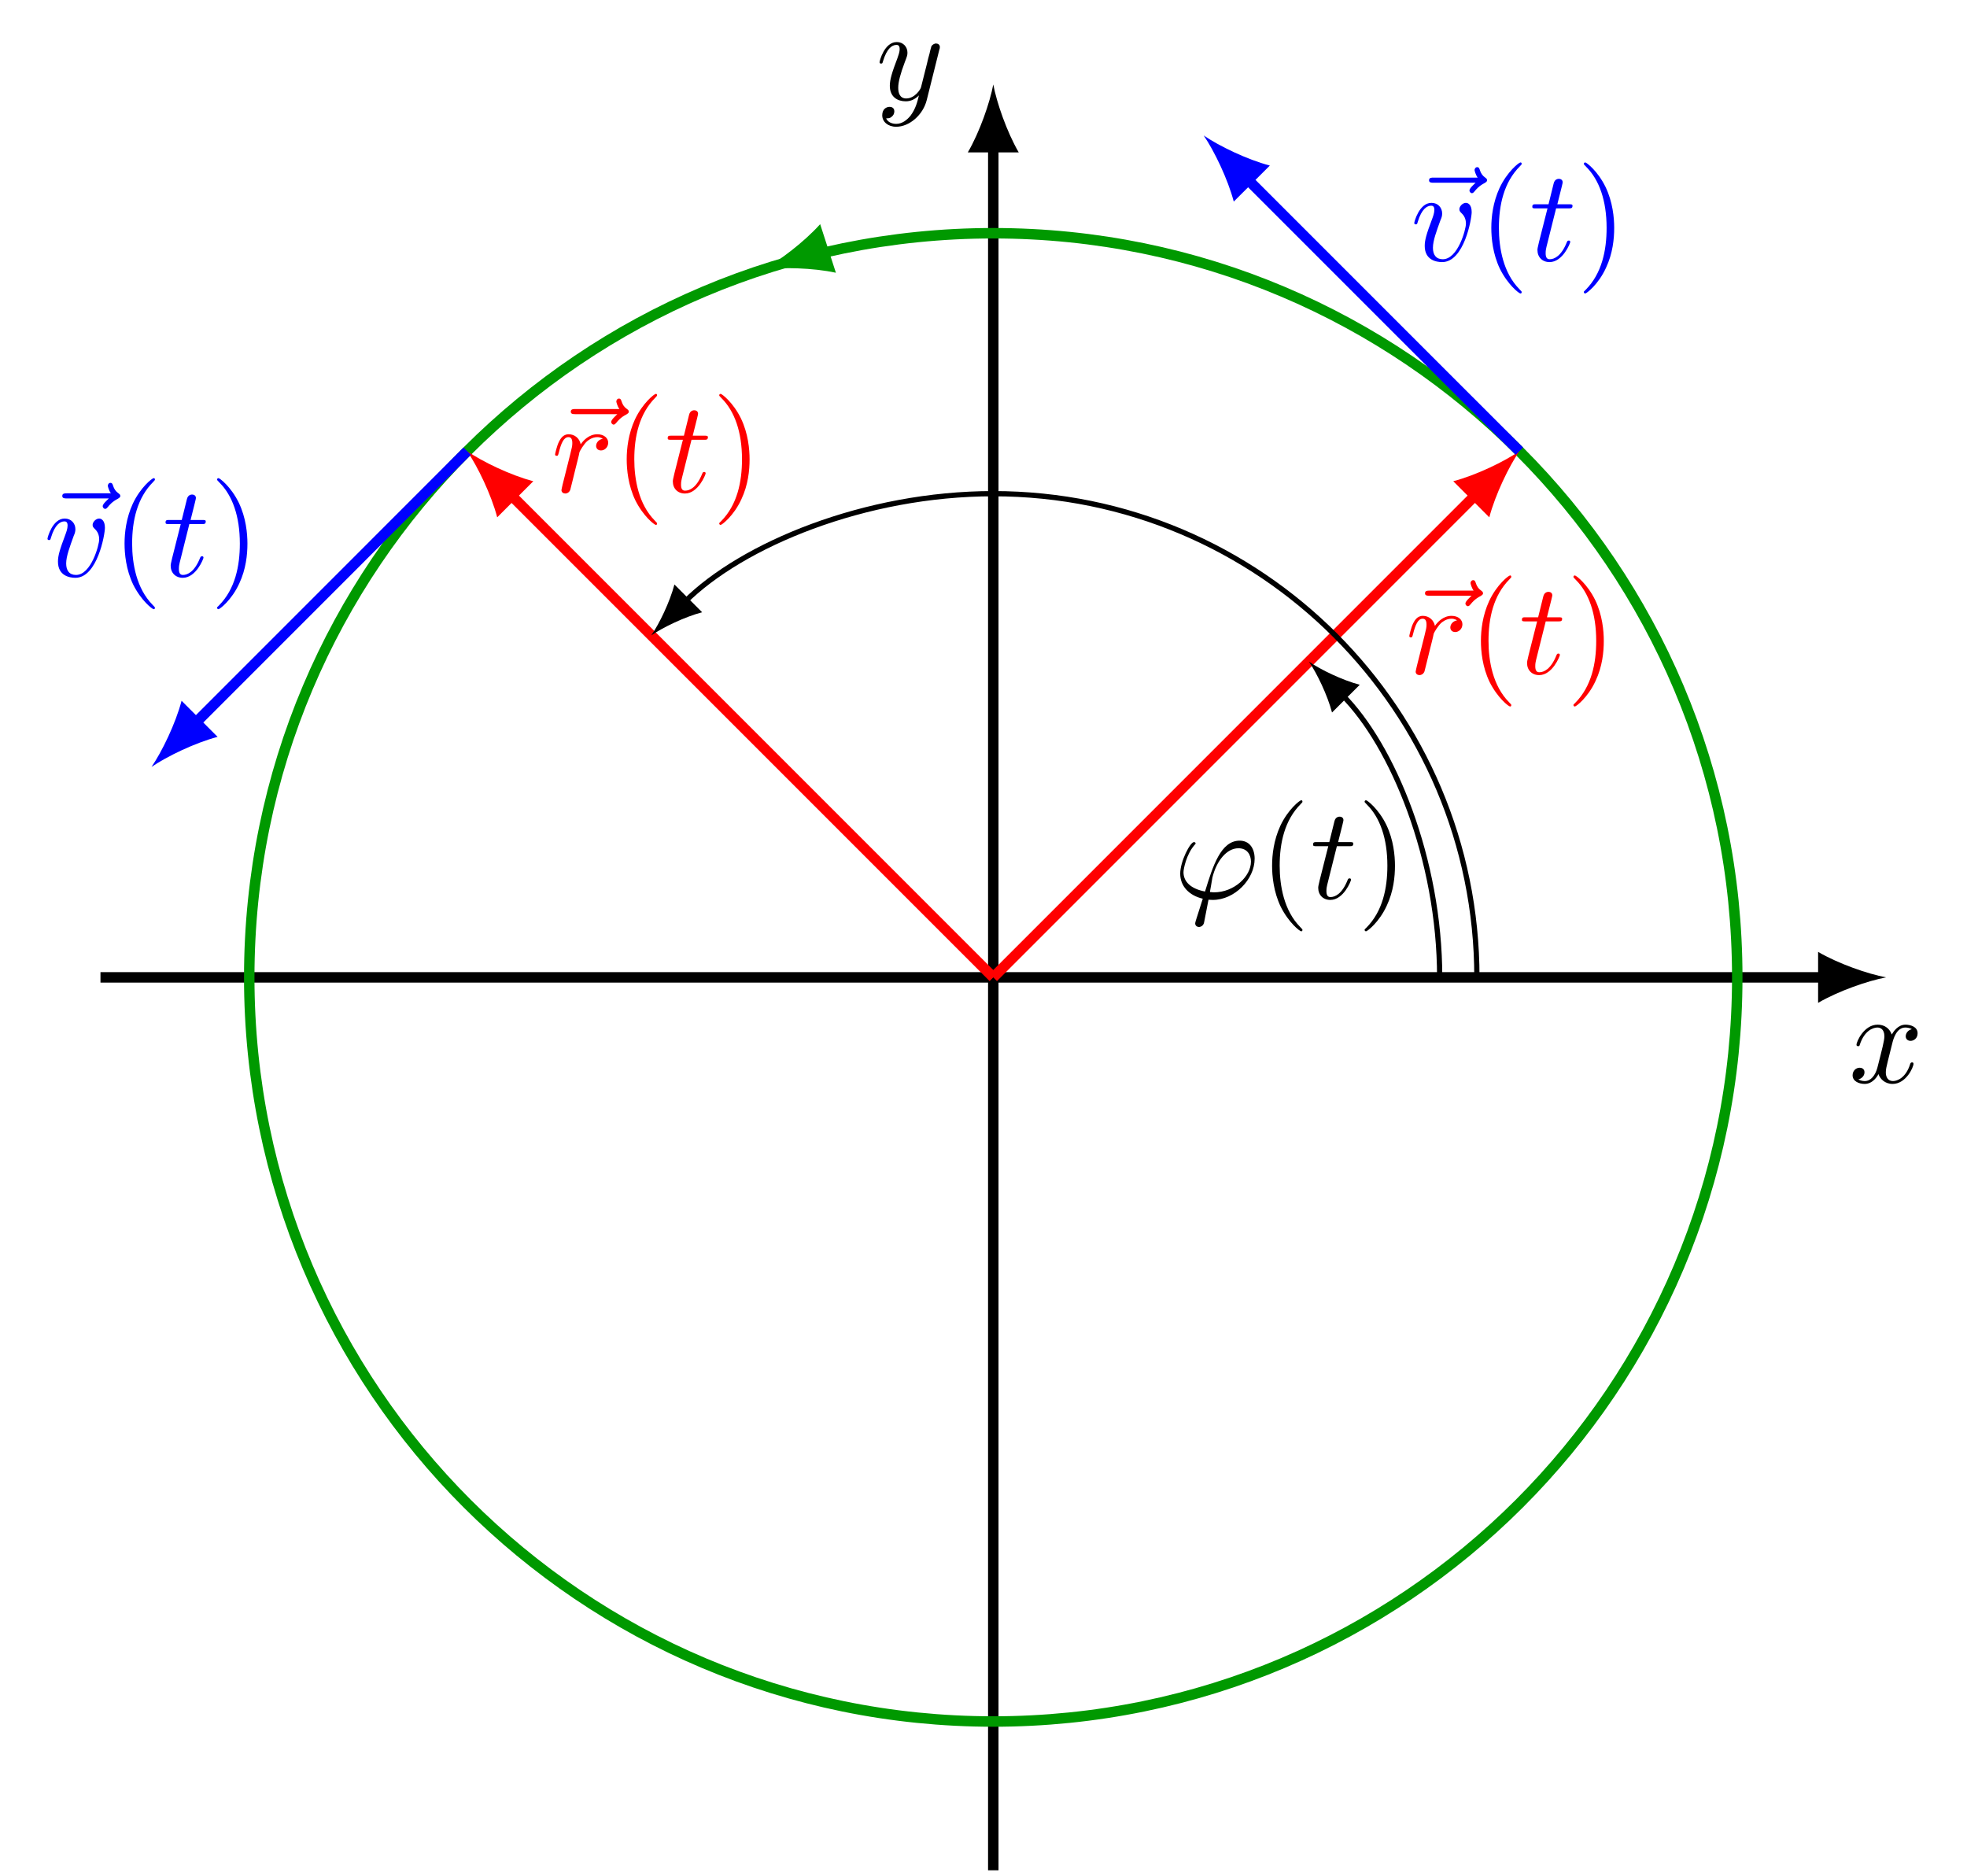
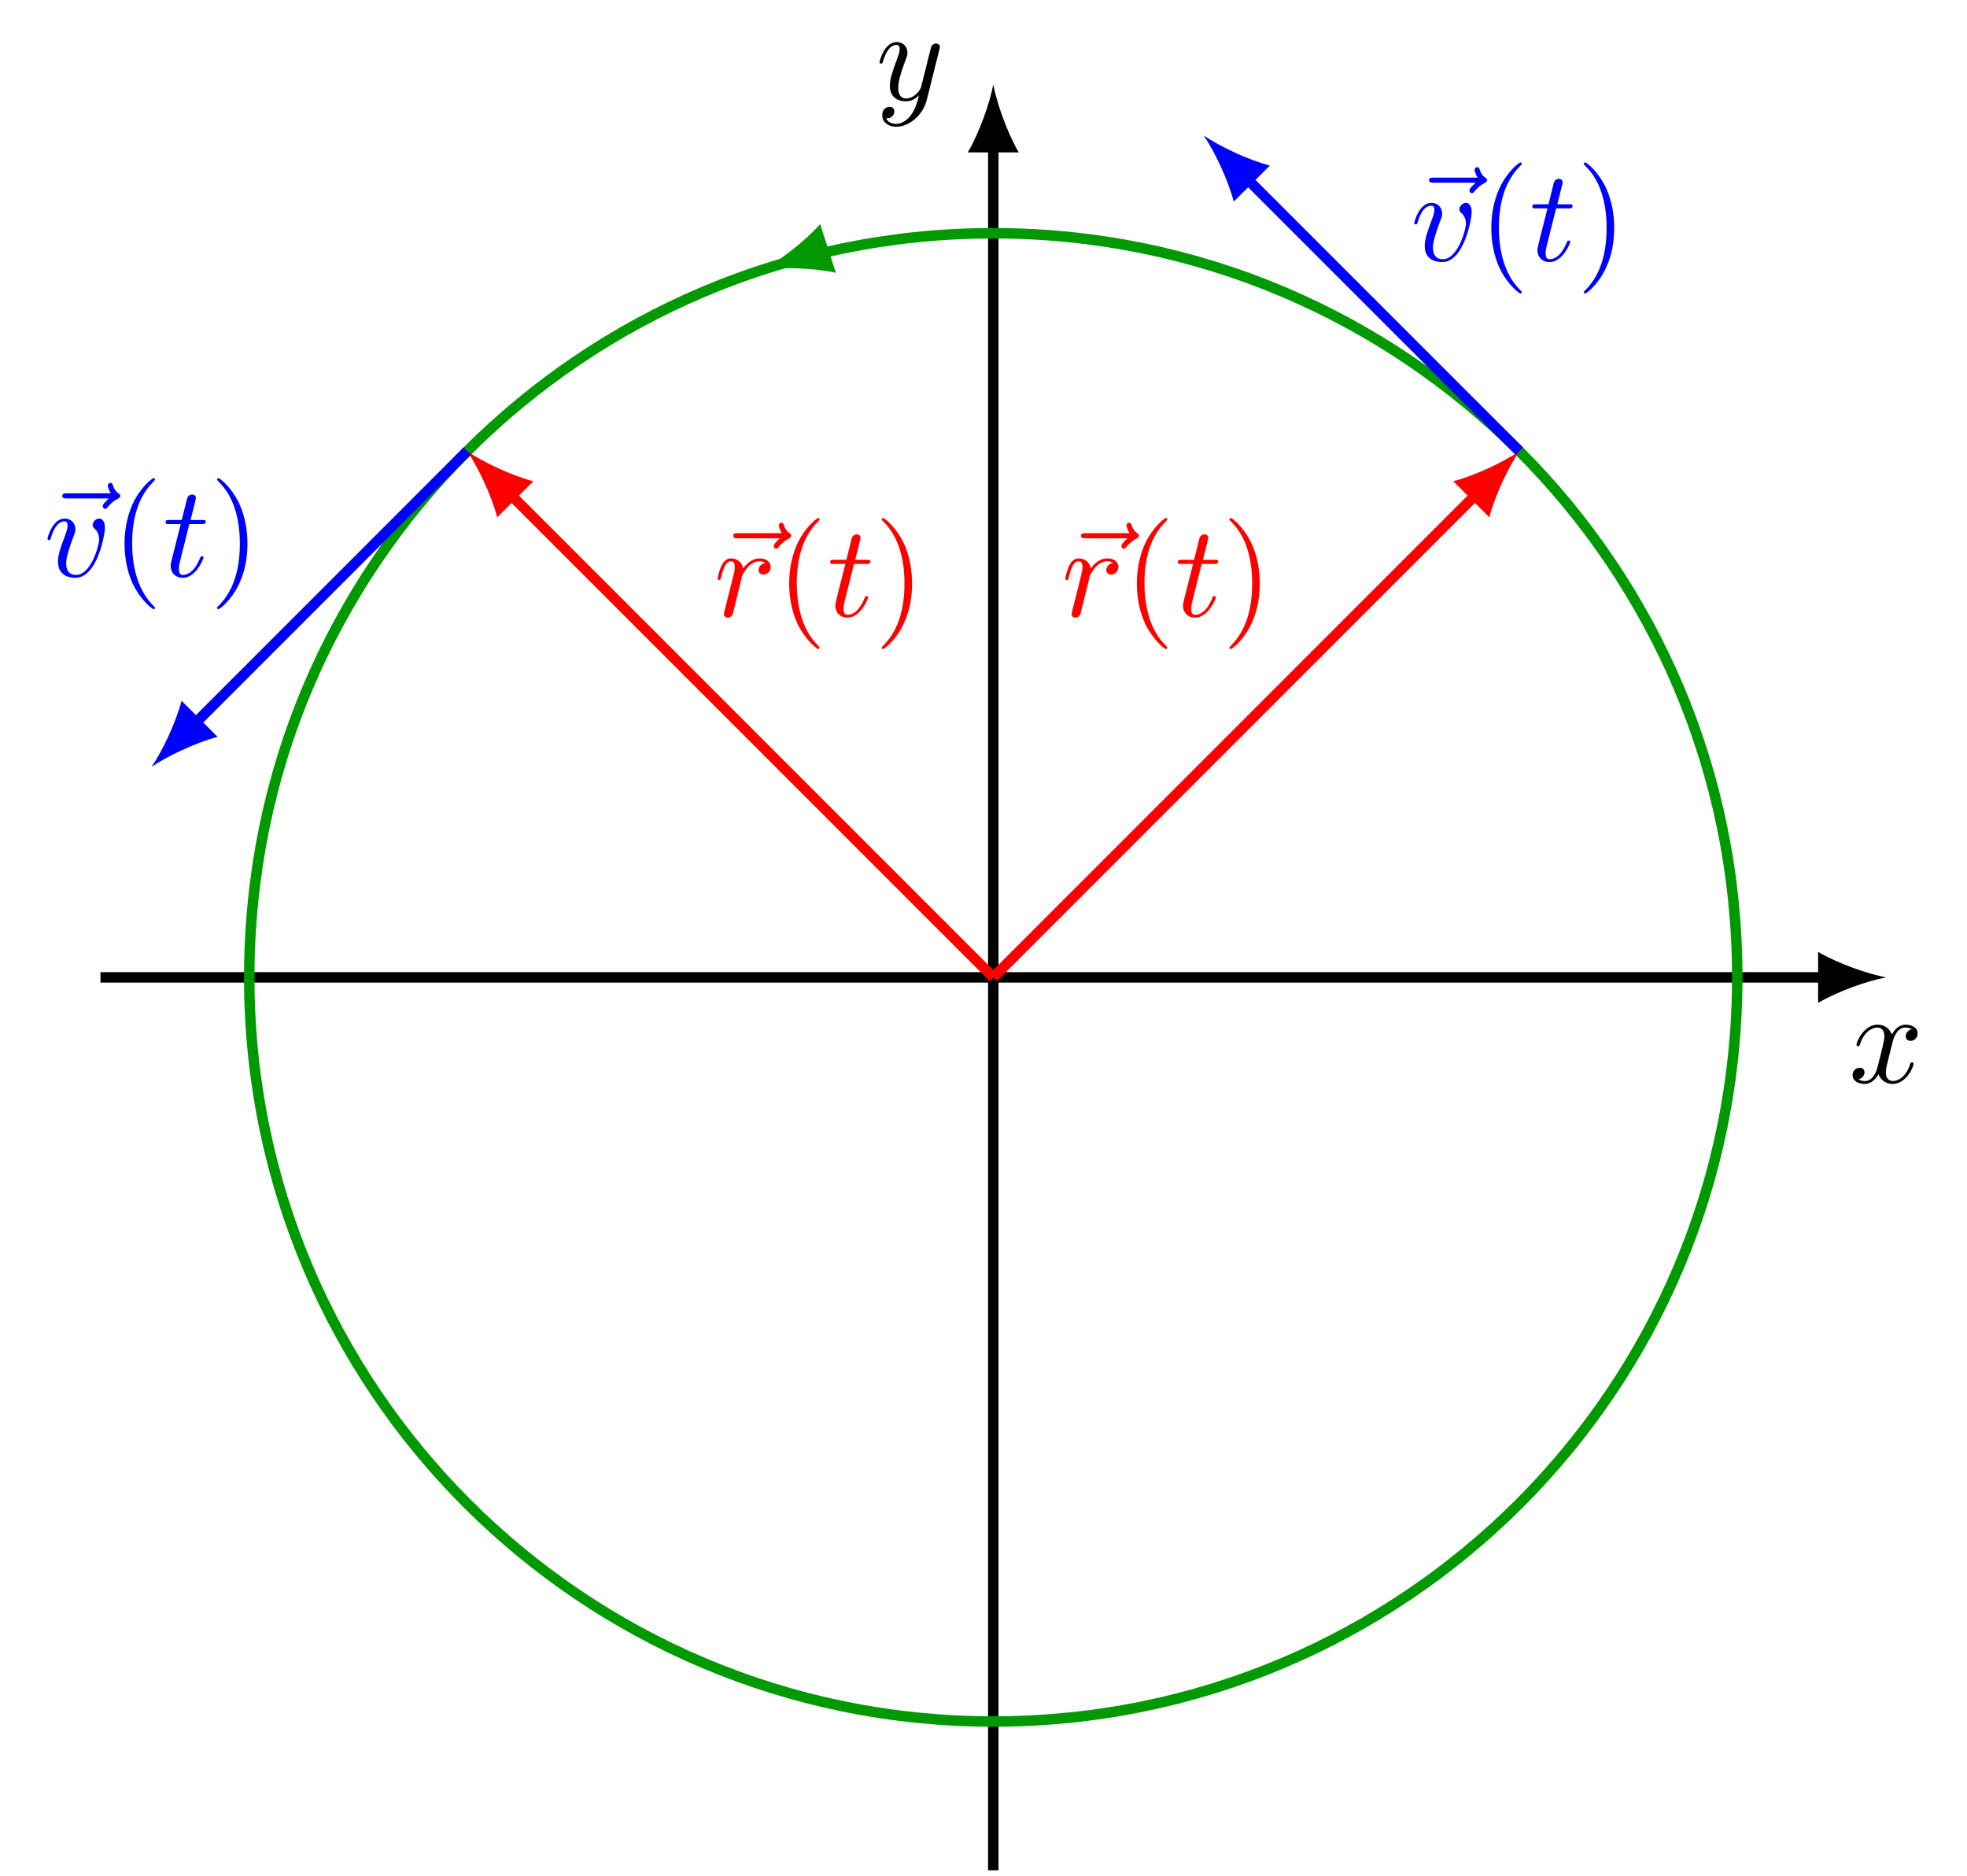
<svg xmlns="http://www.w3.org/2000/svg" xmlns:xlink="http://www.w3.org/1999/xlink" width="149.885pt" height="142.895pt" viewBox="0 0 149.885 142.895" version="1.1">
  <defs>
    <g>
      <symbol overflow="visible" id="glyph0-0">
        <path style="stroke:none;" d="" />
      </symbol>
      <symbol overflow="visible" id="glyph0-1">
        <path style="stroke:none;" d="M 3.328 -3.016 C 3.391 -3.266 3.625 -4.188 4.312 -4.188 C 4.359 -4.188 4.609 -4.188 4.812 -4.062 C 4.531 -4 4.344 -3.766 4.344 -3.516 C 4.344 -3.359 4.453 -3.172 4.719 -3.172 C 4.938 -3.172 5.25 -3.344 5.25 -3.75 C 5.25 -4.266 4.672 -4.406 4.328 -4.406 C 3.75 -4.406 3.406 -3.875 3.281 -3.656 C 3.031 -4.312 2.5 -4.406 2.203 -4.406 C 1.172 -4.406 0.594 -3.125 0.594 -2.875 C 0.594 -2.766 0.703 -2.766 0.719 -2.766 C 0.797 -2.766 0.828 -2.797 0.844 -2.875 C 1.188 -3.938 1.844 -4.188 2.188 -4.188 C 2.375 -4.188 2.719 -4.094 2.719 -3.516 C 2.719 -3.203 2.547 -2.547 2.188 -1.141 C 2.031 -0.531 1.672 -0.109 1.234 -0.109 C 1.172 -0.109 0.953 -0.109 0.734 -0.234 C 0.984 -0.297 1.203 -0.5 1.203 -0.781 C 1.203 -1.047 0.984 -1.125 0.844 -1.125 C 0.531 -1.125 0.297 -0.875 0.297 -0.547 C 0.297 -0.094 0.781 0.109 1.219 0.109 C 1.891 0.109 2.25 -0.594 2.266 -0.641 C 2.391 -0.281 2.75 0.109 3.344 0.109 C 4.375 0.109 4.938 -1.172 4.938 -1.422 C 4.938 -1.531 4.859 -1.531 4.828 -1.531 C 4.734 -1.531 4.719 -1.484 4.688 -1.422 C 4.359 -0.344 3.688 -0.109 3.375 -0.109 C 2.984 -0.109 2.828 -0.422 2.828 -0.766 C 2.828 -0.984 2.875 -1.203 2.984 -1.641 Z M 3.328 -3.016 " />
      </symbol>
      <symbol overflow="visible" id="glyph0-2">
        <path style="stroke:none;" d="M 4.844 -3.797 C 4.891 -3.938 4.891 -3.953 4.891 -4.031 C 4.891 -4.203 4.75 -4.297 4.594 -4.297 C 4.5 -4.297 4.344 -4.234 4.25 -4.094 C 4.234 -4.031 4.141 -3.734 4.109 -3.547 C 4.031 -3.297 3.969 -3.016 3.906 -2.75 L 3.453 -0.953 C 3.422 -0.812 2.984 -0.109 2.328 -0.109 C 1.828 -0.109 1.719 -0.547 1.719 -0.922 C 1.719 -1.375 1.891 -2 2.219 -2.875 C 2.375 -3.281 2.422 -3.391 2.422 -3.594 C 2.422 -4.031 2.109 -4.406 1.609 -4.406 C 0.656 -4.406 0.297 -2.953 0.297 -2.875 C 0.297 -2.766 0.391 -2.766 0.406 -2.766 C 0.516 -2.766 0.516 -2.797 0.562 -2.953 C 0.844 -3.891 1.234 -4.188 1.578 -4.188 C 1.656 -4.188 1.828 -4.188 1.828 -3.875 C 1.828 -3.625 1.719 -3.359 1.656 -3.172 C 1.25 -2.109 1.078 -1.547 1.078 -1.078 C 1.078 -0.188 1.703 0.109 2.297 0.109 C 2.688 0.109 3.016 -0.062 3.297 -0.344 C 3.172 0.172 3.047 0.672 2.656 1.203 C 2.391 1.531 2.016 1.828 1.562 1.828 C 1.422 1.828 0.969 1.797 0.797 1.406 C 0.953 1.406 1.094 1.406 1.219 1.281 C 1.328 1.203 1.422 1.062 1.422 0.875 C 1.422 0.562 1.156 0.531 1.062 0.531 C 0.828 0.531 0.5 0.688 0.5 1.172 C 0.5 1.672 0.938 2.047 1.562 2.047 C 2.578 2.047 3.609 1.141 3.891 0.016 Z M 4.844 -3.797 " />
      </symbol>
      <symbol overflow="visible" id="glyph0-3">
        <path style="stroke:none;" d="M 5.359 -5.938 C 5.219 -5.797 4.891 -5.516 4.891 -5.344 C 4.891 -5.25 4.984 -5.141 5.078 -5.141 C 5.172 -5.141 5.219 -5.219 5.281 -5.281 C 5.391 -5.422 5.625 -5.703 6.062 -5.922 C 6.125 -5.969 6.234 -6.016 6.234 -6.125 C 6.234 -6.234 6.156 -6.281 6.094 -6.328 C 5.875 -6.484 5.766 -6.656 5.688 -6.891 C 5.656 -6.984 5.625 -7.125 5.484 -7.125 C 5.344 -7.125 5.281 -6.984 5.281 -6.906 C 5.281 -6.859 5.359 -6.547 5.516 -6.328 L 2.156 -6.328 C 2 -6.328 1.812 -6.328 1.812 -6.125 C 1.812 -5.938 2 -5.938 2.156 -5.938 Z M 5.359 -5.938 " />
      </symbol>
      <symbol overflow="visible" id="glyph0-4">
        <path style="stroke:none;" d="M 0.875 -0.594 C 0.844 -0.438 0.781 -0.203 0.781 -0.156 C 0.781 0.016 0.922 0.109 1.078 0.109 C 1.203 0.109 1.375 0.031 1.453 -0.172 C 1.469 -0.203 1.797 -1.562 1.844 -1.75 C 1.922 -2.078 2.109 -2.766 2.156 -3.047 C 2.203 -3.172 2.484 -3.641 2.719 -3.859 C 2.797 -3.922 3.094 -4.188 3.516 -4.188 C 3.781 -4.188 3.922 -4.062 3.938 -4.062 C 3.641 -4.016 3.422 -3.781 3.422 -3.516 C 3.422 -3.359 3.531 -3.172 3.797 -3.172 C 4.062 -3.172 4.344 -3.406 4.344 -3.766 C 4.344 -4.109 4.031 -4.406 3.516 -4.406 C 2.875 -4.406 2.438 -3.922 2.25 -3.641 C 2.156 -4.094 1.797 -4.406 1.328 -4.406 C 0.875 -4.406 0.688 -4.016 0.594 -3.844 C 0.422 -3.5 0.297 -2.906 0.297 -2.875 C 0.297 -2.766 0.391 -2.766 0.406 -2.766 C 0.516 -2.766 0.516 -2.781 0.578 -3 C 0.75 -3.703 0.953 -4.188 1.312 -4.188 C 1.469 -4.188 1.609 -4.109 1.609 -3.734 C 1.609 -3.516 1.578 -3.406 1.453 -2.891 Z M 0.875 -0.594 " />
      </symbol>
      <symbol overflow="visible" id="glyph0-5">
        <path style="stroke:none;" d="M 2.047 -3.984 L 2.984 -3.984 C 3.188 -3.984 3.297 -3.984 3.297 -4.188 C 3.297 -4.297 3.188 -4.297 3.016 -4.297 L 2.141 -4.297 C 2.5 -5.719 2.547 -5.906 2.547 -5.969 C 2.547 -6.141 2.422 -6.234 2.25 -6.234 C 2.219 -6.234 1.938 -6.234 1.859 -5.875 L 1.469 -4.297 L 0.531 -4.297 C 0.328 -4.297 0.234 -4.297 0.234 -4.109 C 0.234 -3.984 0.312 -3.984 0.516 -3.984 L 1.391 -3.984 C 0.672 -1.156 0.625 -0.984 0.625 -0.812 C 0.625 -0.266 1 0.109 1.547 0.109 C 2.562 0.109 3.125 -1.344 3.125 -1.422 C 3.125 -1.531 3.047 -1.531 3.016 -1.531 C 2.922 -1.531 2.906 -1.5 2.859 -1.391 C 2.438 -0.344 1.906 -0.109 1.562 -0.109 C 1.359 -0.109 1.25 -0.234 1.25 -0.562 C 1.25 -0.812 1.281 -0.875 1.312 -1.047 Z M 2.047 -3.984 " />
      </symbol>
      <symbol overflow="visible" id="glyph0-6">
        <path style="stroke:none;" d="M 4.672 -3.703 C 4.672 -4.25 4.406 -4.406 4.234 -4.406 C 3.984 -4.406 3.734 -4.141 3.734 -3.922 C 3.734 -3.797 3.781 -3.734 3.891 -3.625 C 4.109 -3.422 4.234 -3.172 4.234 -2.812 C 4.234 -2.391 3.625 -0.109 2.469 -0.109 C 1.953 -0.109 1.719 -0.453 1.719 -0.984 C 1.719 -1.531 2 -2.266 2.297 -3.094 C 2.375 -3.266 2.422 -3.406 2.422 -3.594 C 2.422 -4.031 2.109 -4.406 1.609 -4.406 C 0.672 -4.406 0.297 -2.953 0.297 -2.875 C 0.297 -2.766 0.391 -2.766 0.406 -2.766 C 0.516 -2.766 0.516 -2.797 0.562 -2.953 C 0.859 -3.953 1.281 -4.188 1.578 -4.188 C 1.656 -4.188 1.828 -4.188 1.828 -3.875 C 1.828 -3.625 1.719 -3.344 1.656 -3.172 C 1.219 -2.016 1.094 -1.562 1.094 -1.125 C 1.094 -0.047 1.969 0.109 2.422 0.109 C 4.094 0.109 4.672 -3.188 4.672 -3.703 Z M 4.672 -3.703 " />
-       </symbol>
-       <symbol overflow="visible" id="glyph0-7">
-         <path style="stroke:none;" d="M 1.688 1.688 C 1.656 1.828 1.641 1.844 1.641 1.891 C 1.641 2.109 1.828 2.172 1.938 2.172 C 1.984 2.172 2.203 2.141 2.297 1.906 C 2.328 1.828 2.375 1.5 2.656 0.094 C 2.734 0.094 2.812 0.109 2.984 0.109 C 4.641 0.109 6.172 -1.453 6.172 -3.031 C 6.172 -3.812 5.781 -4.406 5.031 -4.406 C 3.594 -4.406 2.984 -2.469 2.391 -0.531 C 1.312 -0.734 0.75 -1.281 0.75 -2 C 0.75 -2.281 0.984 -3.375 1.578 -4.062 C 1.672 -4.156 1.672 -4.172 1.672 -4.203 C 1.672 -4.234 1.641 -4.297 1.547 -4.297 C 1.266 -4.297 0.5 -2.844 0.5 -1.891 C 0.5 -0.953 1.156 -0.234 2.219 0.016 Z M 3.078 -0.469 C 2.984 -0.469 2.969 -0.469 2.891 -0.484 C 2.766 -0.484 2.766 -0.484 2.766 -0.516 C 2.766 -0.531 2.938 -1.453 2.953 -1.594 C 3.266 -2.875 4.047 -3.828 4.938 -3.828 C 5.625 -3.828 5.891 -3.297 5.891 -2.812 C 5.891 -1.688 4.609 -0.469 3.078 -0.469 Z M 3.078 -0.469 " />
      </symbol>
      <symbol overflow="visible" id="glyph1-0">
        <path style="stroke:none;" d="" />
      </symbol>
      <symbol overflow="visible" id="glyph1-1">
        <path style="stroke:none;" d="M 3.297 2.391 C 3.297 2.359 3.297 2.344 3.125 2.172 C 1.891 0.922 1.562 -0.969 1.562 -2.5 C 1.562 -4.234 1.938 -5.969 3.172 -7.203 C 3.297 -7.328 3.297 -7.344 3.297 -7.375 C 3.297 -7.453 3.266 -7.484 3.203 -7.484 C 3.094 -7.484 2.203 -6.797 1.609 -5.531 C 1.109 -4.438 0.984 -3.328 0.984 -2.5 C 0.984 -1.719 1.094 -0.516 1.641 0.625 C 2.25 1.844 3.094 2.5 3.203 2.5 C 3.266 2.5 3.297 2.469 3.297 2.391 Z M 3.297 2.391 " />
      </symbol>
      <symbol overflow="visible" id="glyph1-2">
        <path style="stroke:none;" d="M 2.875 -2.5 C 2.875 -3.266 2.766 -4.469 2.219 -5.609 C 1.625 -6.828 0.766 -7.484 0.672 -7.484 C 0.609 -7.484 0.562 -7.438 0.562 -7.375 C 0.562 -7.344 0.562 -7.328 0.75 -7.141 C 1.734 -6.156 2.297 -4.578 2.297 -2.5 C 2.297 -0.781 1.938 0.969 0.703 2.219 C 0.562 2.344 0.562 2.359 0.562 2.391 C 0.562 2.453 0.609 2.5 0.672 2.5 C 0.766 2.5 1.672 1.812 2.25 0.547 C 2.766 -0.547 2.875 -1.656 2.875 -2.5 Z M 2.875 -2.5 " />
      </symbol>
    </g>
    <clipPath id="clip1">
      <path d="M 75 10 L 77 10 L 77 142.895 L 75 142.895 Z M 75 10 " />
    </clipPath>
    <clipPath id="clip2">
      <path d="M 7 6 L 144 6 L 144 142.895 L 7 142.895 Z M 7 6 " />
    </clipPath>
  </defs>
  <g id="surface1">
    <path style="fill:none;stroke-width:0.797;stroke-linecap:butt;stroke-linejoin:miter;stroke:rgb(0%,0%,0%);stroke-opacity:1;stroke-miterlimit:10;" d="M -68.031 0 L 63.372 0 " transform="matrix(1,0,0,-1,75.687,74.465)" />
    <path style=" stroke:none;fill-rule:nonzero;fill:rgb(0%,0%,0%);fill-opacity:1;" d="M 143.719 74.465 C 142.336 74.207 140.094 73.43 138.539 72.523 L 138.539 76.406 C 140.094 75.5 142.336 74.723 143.719 74.465 " />
    <g style="fill:rgb(0%,0%,0%);fill-opacity:1;">
      <use xlink:href="#glyph0-1" x="140.871" y="82.474" />
    </g>
    <g clip-path="url(#clip1)" clip-rule="nonzero">
      <path style="fill:none;stroke-width:0.797;stroke-linecap:butt;stroke-linejoin:miter;stroke:rgb(0%,0%,0%);stroke-opacity:1;stroke-miterlimit:10;" d="M 0.001 -68.031 L 0.001 63.371 " transform="matrix(1,0,0,-1,75.687,74.465)" />
    </g>
    <path style=" stroke:none;fill-rule:nonzero;fill:rgb(0%,0%,0%);fill-opacity:1;" d="M 75.688 6.434 C 75.43 7.812 74.652 10.059 73.746 11.613 L 77.629 11.613 C 76.723 10.059 75.945 7.812 75.688 6.434 " />
    <g style="fill:rgb(0%,0%,0%);fill-opacity:1;">
      <use xlink:href="#glyph0-2" x="66.726" y="7.61" />
    </g>
    <g clip-path="url(#clip2)" clip-rule="nonzero">
      <path style="fill:none;stroke-width:0.797;stroke-linecap:butt;stroke-linejoin:miter;stroke:rgb(0%,59.999%,0%);stroke-opacity:1;stroke-miterlimit:10;" d="M 56.692 0 C 56.692 31.313 31.313 56.695 0.001 56.695 C -31.312 56.695 -56.695 31.313 -56.695 0 C -56.695 -31.312 -31.312 -56.695 0.001 -56.695 C 31.313 -56.695 56.692 -31.312 56.692 0 Z M 56.692 0 " transform="matrix(1,0,0,-1,75.687,74.465)" />
    </g>
    <path style=" stroke:none;fill-rule:nonzero;fill:rgb(0%,59.999%,0%);fill-opacity:1;" d="M 58.16 20.531 C 59.559 20.352 61.938 20.398 63.695 20.781 L 62.496 17.078 C 61.293 18.422 59.398 19.859 58.16 20.531 " />
    <path style="fill:none;stroke-width:0.797;stroke-linecap:butt;stroke-linejoin:miter;stroke:rgb(100%,0%,0%);stroke-opacity:1;stroke-miterlimit:10;" d="M 0.001 0 L 36.79 36.793 " transform="matrix(1,0,0,-1,75.687,74.465)" />
    <path style=" stroke:none;fill-rule:nonzero;fill:rgb(100%,0%,0%);fill-opacity:1;" d="M 115.777 34.375 C 114.617 35.172 112.477 36.207 110.738 36.664 L 113.484 39.414 C 113.945 37.672 114.98 35.535 115.777 34.375 " />
    <g style="fill:rgb(100%,0%,0%);fill-opacity:1;">
-       <use xlink:href="#glyph0-3" x="106.773" y="51.327" />
+       <use xlink:href="#glyph0-3" x="80.557" y="46.949" />
    </g>
    <g style="fill:rgb(100%,0%,0%);fill-opacity:1;">
-       <use xlink:href="#glyph0-4" x="107.092" y="51.327" />
+       <use xlink:href="#glyph0-4" x="80.876" y="46.949" />
    </g>
    <g style="fill:rgb(100%,0%,0%);fill-opacity:1;">
-       <use xlink:href="#glyph1-1" x="111.862" y="51.327" />
+       <use xlink:href="#glyph1-1" x="85.646" y="46.949" />
    </g>
    <g style="fill:rgb(100%,0%,0%);fill-opacity:1;">
-       <use xlink:href="#glyph0-5" x="115.737" y="51.327" />
+       <use xlink:href="#glyph0-5" x="89.521" y="46.949" />
    </g>
    <g style="fill:rgb(100%,0%,0%);fill-opacity:1;">
-       <use xlink:href="#glyph1-2" x="119.334" y="51.327" />
+       <use xlink:href="#glyph1-2" x="93.118" y="46.949" />
    </g>
    <path style="fill:none;stroke-width:0.797;stroke-linecap:butt;stroke-linejoin:miter;stroke:rgb(0%,0%,100%);stroke-opacity:1;stroke-miterlimit:10;" d="M 40.09 40.09 L 19.333 60.844 " transform="matrix(1,0,0,-1,75.687,74.465)" />
    <path style=" stroke:none;fill-rule:nonzero;fill:rgb(0%,0%,100%);fill-opacity:1;" d="M 91.723 10.324 C 92.516 11.484 93.555 13.621 94.012 15.359 L 96.762 12.613 C 95.02 12.156 92.883 11.117 91.723 10.324 " />
    <g style="fill:rgb(0%,0%,100%);fill-opacity:1;">
      <use xlink:href="#glyph0-3" x="107.081" y="19.86" />
    </g>
    <g style="fill:rgb(0%,0%,100%);fill-opacity:1;">
      <use xlink:href="#glyph0-6" x="107.47" y="19.86" />
    </g>
    <g style="fill:rgb(0%,0%,100%);fill-opacity:1;">
      <use xlink:href="#glyph1-1" x="112.654" y="19.86" />
    </g>
    <g style="fill:rgb(0%,0%,100%);fill-opacity:1;">
      <use xlink:href="#glyph0-5" x="116.528" y="19.86" />
    </g>
    <g style="fill:rgb(0%,0%,100%);fill-opacity:1;">
      <use xlink:href="#glyph1-2" x="120.126" y="19.86" />
    </g>
-     <path style="fill:none;stroke-width:0.399;stroke-linecap:butt;stroke-linejoin:miter;stroke:rgb(0%,0%,0%);stroke-opacity:1;stroke-miterlimit:10;" d="M 34.016 0 C 34.016 9.02 30.43 17.676 26.59 21.516 " transform="matrix(1,0,0,-1,75.687,74.465)" />
-     <path style=" stroke:none;fill-rule:nonzero;fill:rgb(0%,0%,0%);fill-opacity:1;" d="M 99.742 50.41 C 100.352 51.305 101.148 52.949 101.5 54.285 L 103.613 52.172 C 102.277 51.82 100.633 51.023 99.742 50.41 " />
-     <g style="fill:rgb(0%,0%,0%);fill-opacity:1;">
-       <use xlink:href="#glyph0-7" x="89.432" y="68.455" />
-     </g>
-     <g style="fill:rgb(0%,0%,0%);fill-opacity:1;">
-       <use xlink:href="#glyph1-1" x="95.949" y="68.455" />
-     </g>
-     <g style="fill:rgb(0%,0%,0%);fill-opacity:1;">
-       <use xlink:href="#glyph0-5" x="99.823" y="68.455" />
-     </g>
-     <g style="fill:rgb(0%,0%,0%);fill-opacity:1;">
-       <use xlink:href="#glyph1-2" x="103.421" y="68.455" />
-     </g>
    <path style="fill:none;stroke-width:0.797;stroke-linecap:butt;stroke-linejoin:miter;stroke:rgb(100%,0%,0%);stroke-opacity:1;stroke-miterlimit:10;" d="M 0.001 0 L -36.792 36.793 " transform="matrix(1,0,0,-1,75.687,74.465)" />
    <path style=" stroke:none;fill-rule:nonzero;fill:rgb(100%,0%,0%);fill-opacity:1;" d="M 35.598 34.375 C 36.391 35.535 37.43 37.672 37.887 39.414 L 40.637 36.664 C 38.895 36.207 36.758 35.172 35.598 34.375 " />
    <g style="fill:rgb(100%,0%,0%);fill-opacity:1;">
-       <use xlink:href="#glyph0-3" x="41.682" y="37.492" />
+       <use xlink:href="#glyph0-3" x="54.063" y="46.949" />
    </g>
    <g style="fill:rgb(100%,0%,0%);fill-opacity:1;">
-       <use xlink:href="#glyph0-4" x="42.001" y="37.492" />
+       <use xlink:href="#glyph0-4" x="54.382" y="46.949" />
    </g>
    <g style="fill:rgb(100%,0%,0%);fill-opacity:1;">
-       <use xlink:href="#glyph1-1" x="46.771" y="37.492" />
+       <use xlink:href="#glyph1-1" x="59.152" y="46.949" />
    </g>
    <g style="fill:rgb(100%,0%,0%);fill-opacity:1;">
-       <use xlink:href="#glyph0-5" x="50.645" y="37.492" />
+       <use xlink:href="#glyph0-5" x="63.026" y="46.949" />
    </g>
    <g style="fill:rgb(100%,0%,0%);fill-opacity:1;">
-       <use xlink:href="#glyph1-2" x="54.243" y="37.492" />
+       <use xlink:href="#glyph1-2" x="66.624" y="46.949" />
    </g>
    <path style="fill:none;stroke-width:0.797;stroke-linecap:butt;stroke-linejoin:miter;stroke:rgb(0%,0%,100%);stroke-opacity:1;stroke-miterlimit:10;" d="M -40.089 40.09 L -60.843 19.332 " transform="matrix(1,0,0,-1,75.687,74.465)" />
    <path style=" stroke:none;fill-rule:nonzero;fill:rgb(0%,0%,100%);fill-opacity:1;" d="M 11.547 58.43 C 12.707 57.637 14.844 56.598 16.582 56.141 L 13.836 53.391 C 13.379 55.133 12.34 57.27 11.547 58.43 " />
    <g style="fill:rgb(0%,0%,100%);fill-opacity:1;">
      <use xlink:href="#glyph0-3" x="2.934" y="43.913" />
    </g>
    <g style="fill:rgb(0%,0%,100%);fill-opacity:1;">
      <use xlink:href="#glyph0-6" x="3.323" y="43.913" />
    </g>
    <g style="fill:rgb(0%,0%,100%);fill-opacity:1;">
      <use xlink:href="#glyph1-1" x="8.507" y="43.913" />
    </g>
    <g style="fill:rgb(0%,0%,100%);fill-opacity:1;">
      <use xlink:href="#glyph0-5" x="12.381" y="43.913" />
    </g>
    <g style="fill:rgb(0%,0%,100%);fill-opacity:1;">
      <use xlink:href="#glyph1-2" x="15.979" y="43.913" />
    </g>
-     <path style="fill:none;stroke-width:0.399;stroke-linecap:butt;stroke-linejoin:miter;stroke:rgb(0%,0%,0%);stroke-opacity:1;stroke-miterlimit:10;" d="M 36.852 0 C 36.852 20.352 20.352 36.852 0.001 36.852 C -9.773 36.852 -19.148 32.965 -23.523 28.594 " transform="matrix(1,0,0,-1,75.687,74.465)" />
-     <path style=" stroke:none;fill-rule:nonzero;fill:rgb(0%,0%,0%);fill-opacity:1;" d="M 49.629 48.406 C 50.523 47.797 52.164 47 53.504 46.648 L 51.391 44.531 C 51.039 45.871 50.242 47.516 49.629 48.406 " />
  </g>
</svg>
